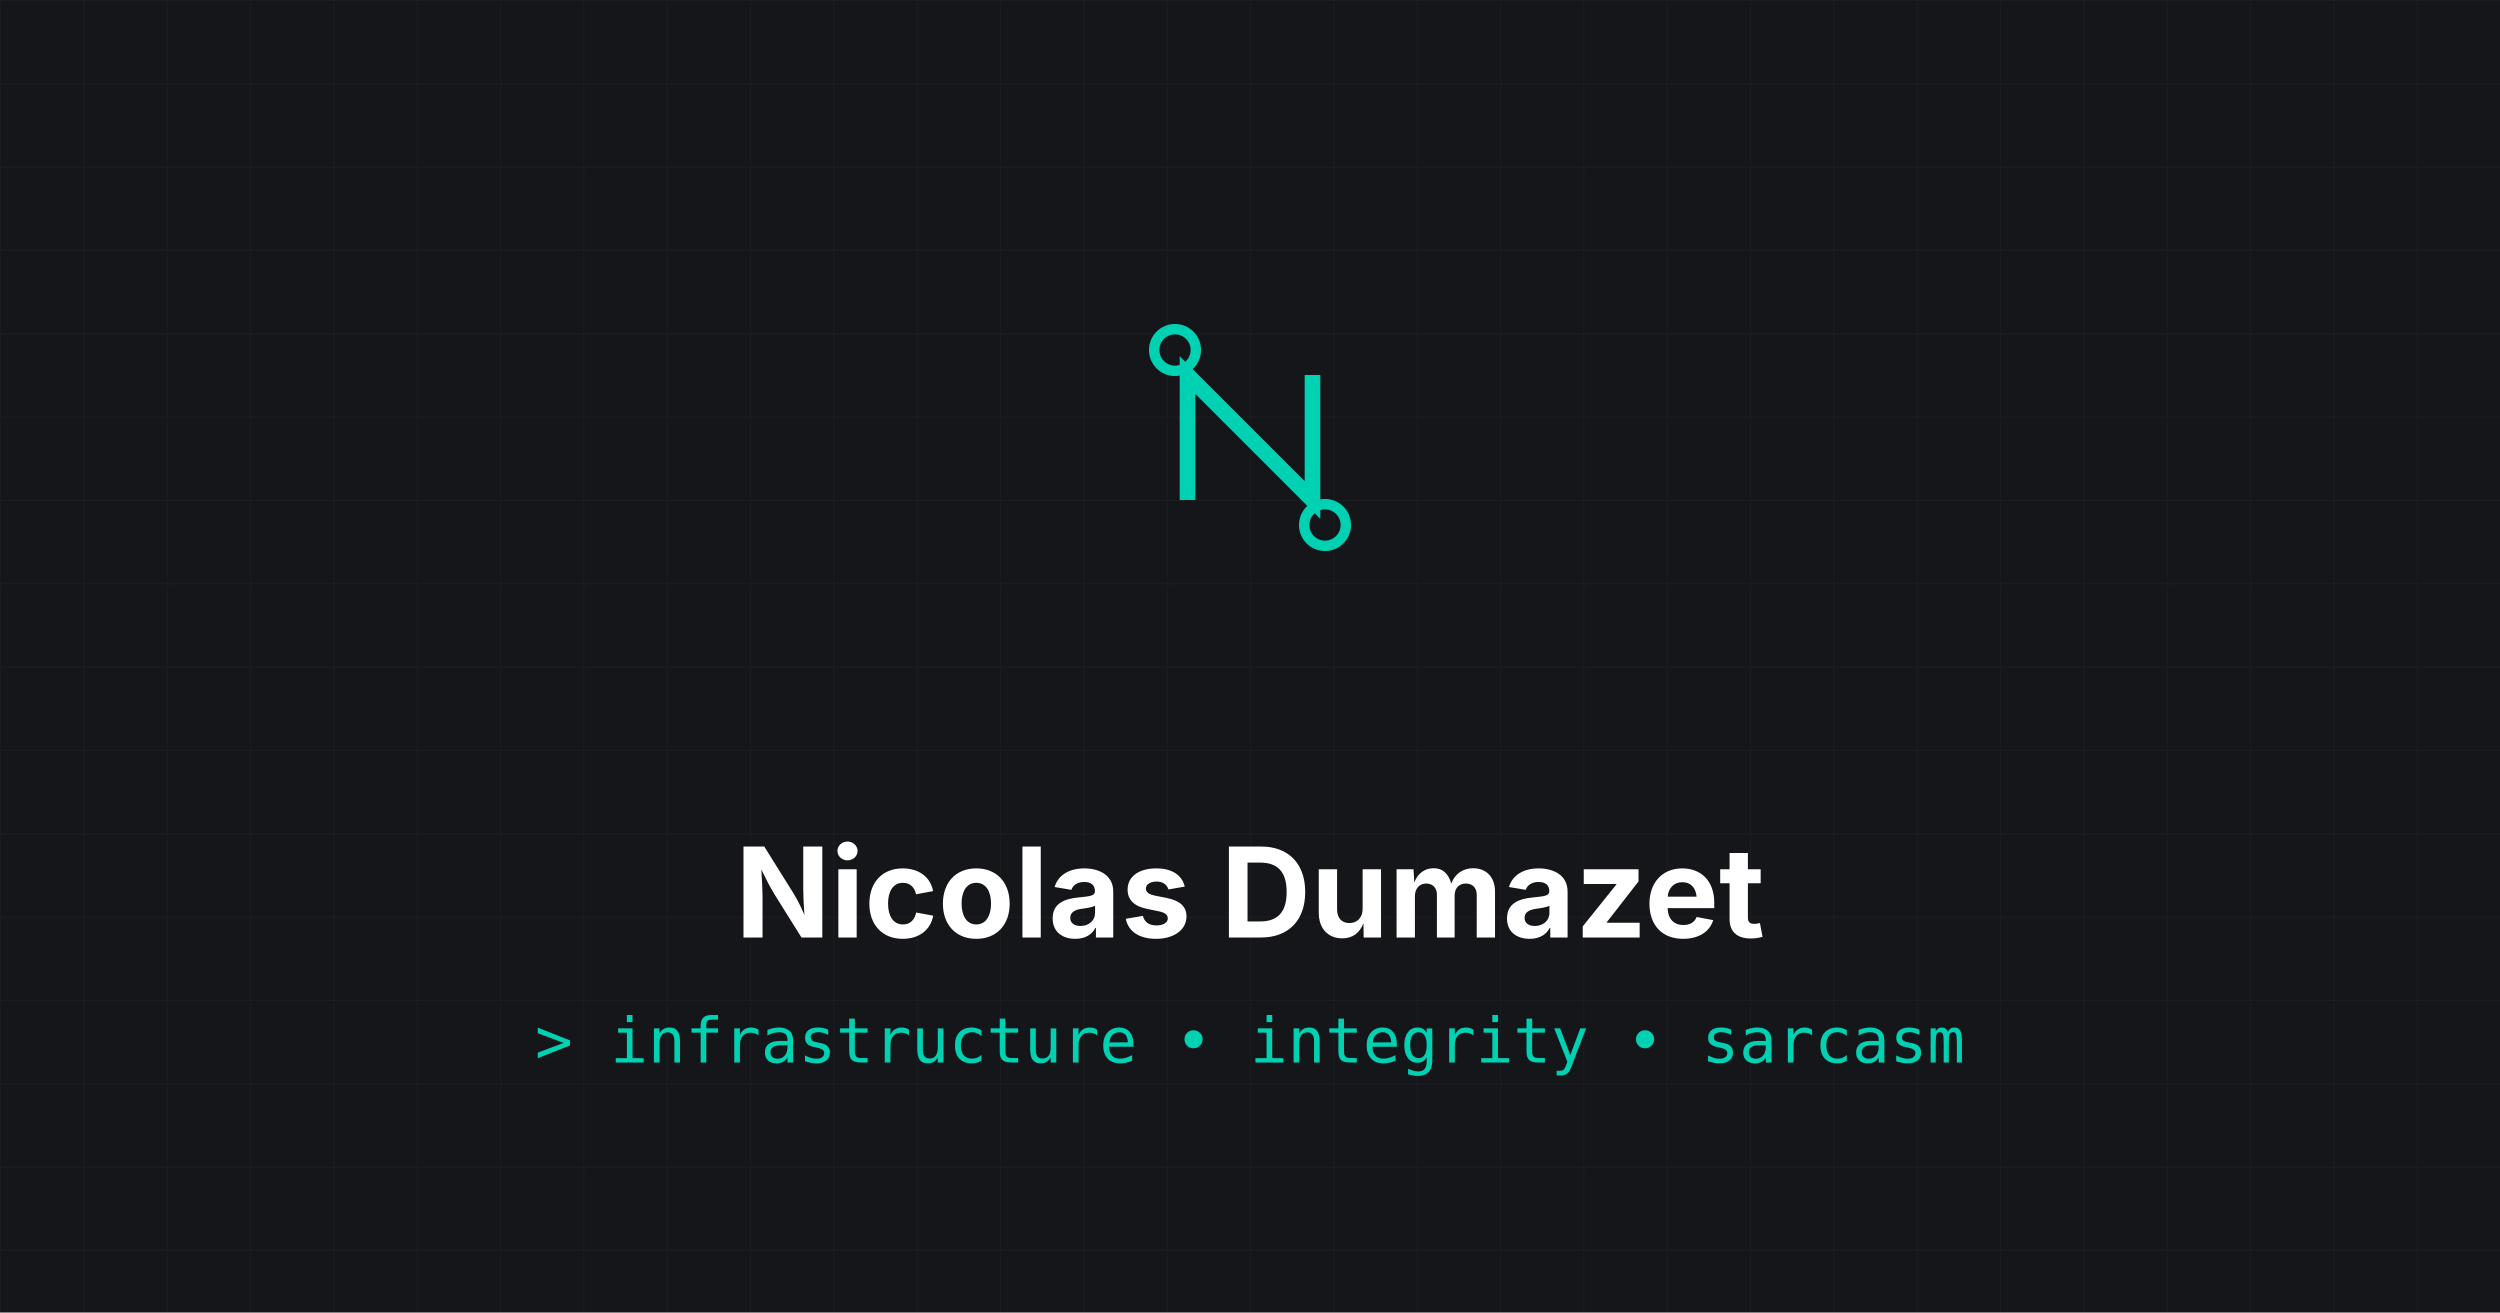
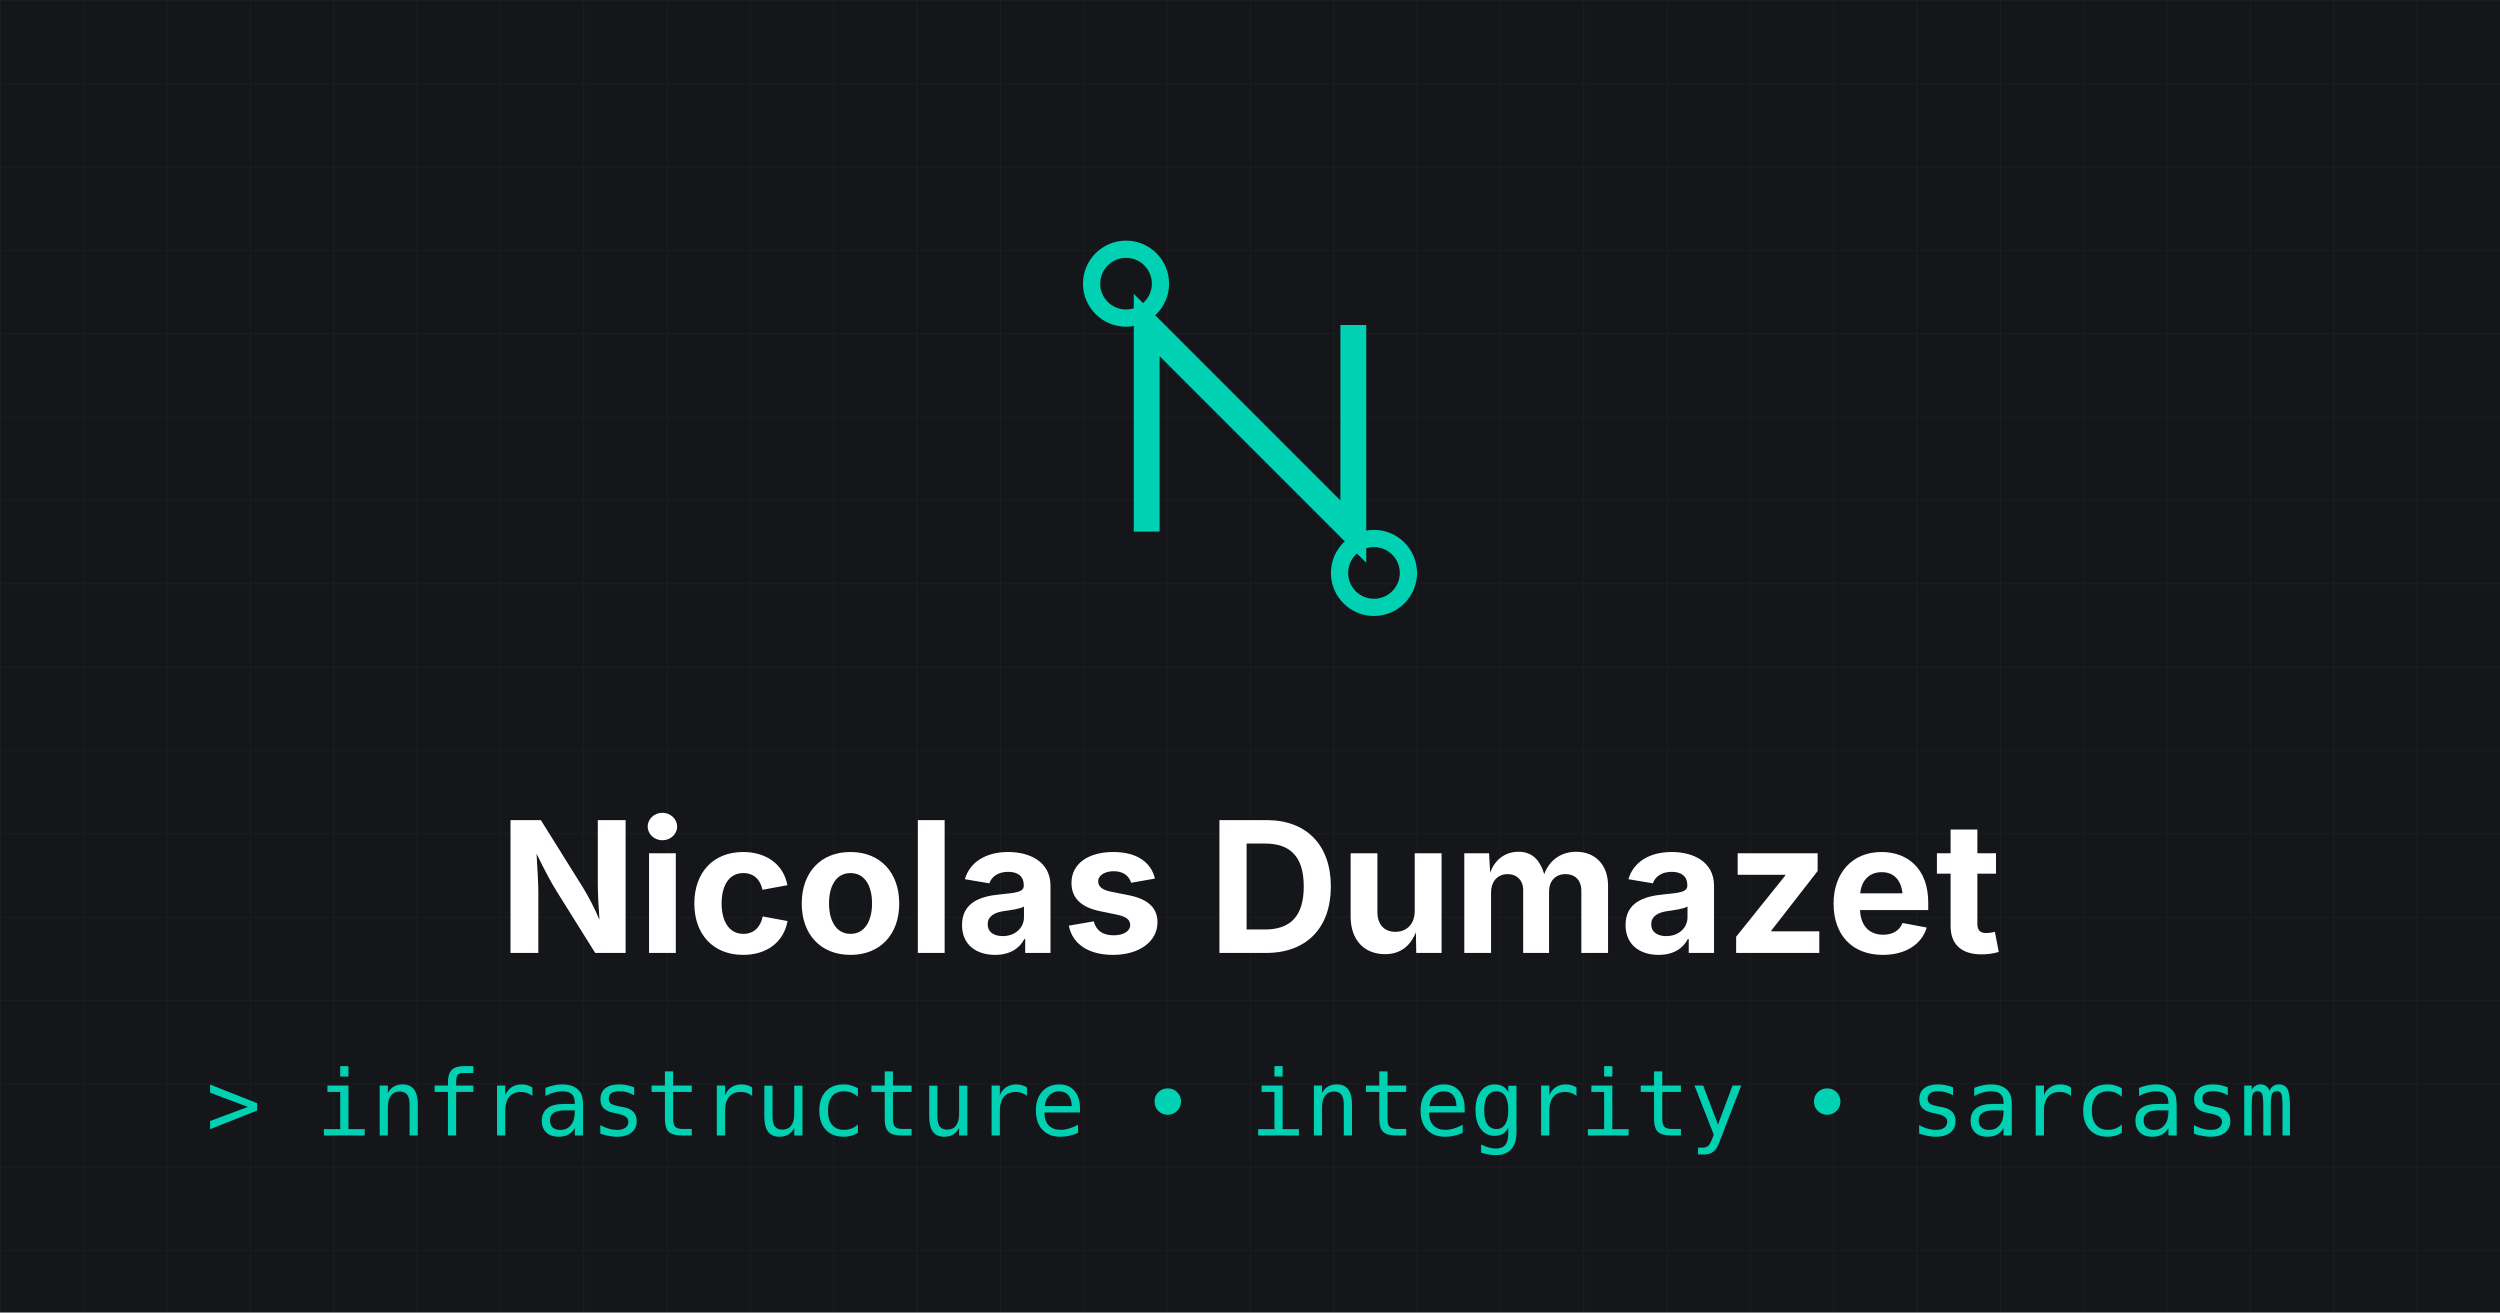
<svg xmlns="http://www.w3.org/2000/svg" width="1200" height="630" viewBox="0 0 1200 630" version="1.1" id="svg4">
  <rect width="1200" height="630" fill="#14161a" id="rect1" />
  <defs id="defs1">
    <pattern id="grid" width="40" height="40" patternUnits="userSpaceOnUse">
      <path d="M 40 0 L 0 0 0 40" fill="none" stroke="rgba(255,255,255,0.03)" stroke-width="1" id="path1" />
    </pattern>
  </defs>
  <rect width="1200" height="630" fill="url(#grid)" id="rect2" />
-   <g transform="translate(540, 150) scale(5)" id="g3">
+   <g transform="matrix(8.264717,0,0,8.264717,500.8234,106.4088)" id="g3">
    <circle cx="4.8" cy="3.6" r="2" stroke="#00d1b2" stroke-width="1" fill="none" id="circle2" />
    <circle cx="19.2" cy="20.4" r="2" stroke="#00d1b2" stroke-width="1" fill="none" id="circle3" />
-     <path d="M6 18V6l12 12V6" stroke="#00d1b2" stroke-width="1.5" fill="none" id="path3" />
+     <path d="M 6,18 V 6 L 18,18 V 6" stroke="#00d1b2" stroke-width="1.5" fill="none" id="path3" />
  </g>
-   <text x="600" y="450" text-anchor="middle" font-family="Inter, sans-serif" font-size="60" font-weight="700" fill="white" id="text3">
-     Nicolas Dumazet
-   </text>
-   <text x="600" y="510" text-anchor="middle" font-family="JetBrains Mono, monospace" font-size="30" fill="#00d1b2" id="text4">
-     &gt; infrastructure • integrity • sarcasm
-   </text>
+   <g id="g1" transform="matrix(1.460417,0,0,1.460417,-276.1429,-199.78)">
+     <text x="600" y="510" text-anchor="middle" font-family="'JetBrains Mono', monospace" font-size="30px" fill="#00d1b2" id="text4">&gt; infrastructure • integrity • sarcasm</text>
+     <text x="600" y="450" text-anchor="middle" font-family="Inter, sans-serif" font-size="60px" font-weight="700" fill="#ffffff" id="text3">Nicolas Dumazet</text>
+   </g>
</svg>
